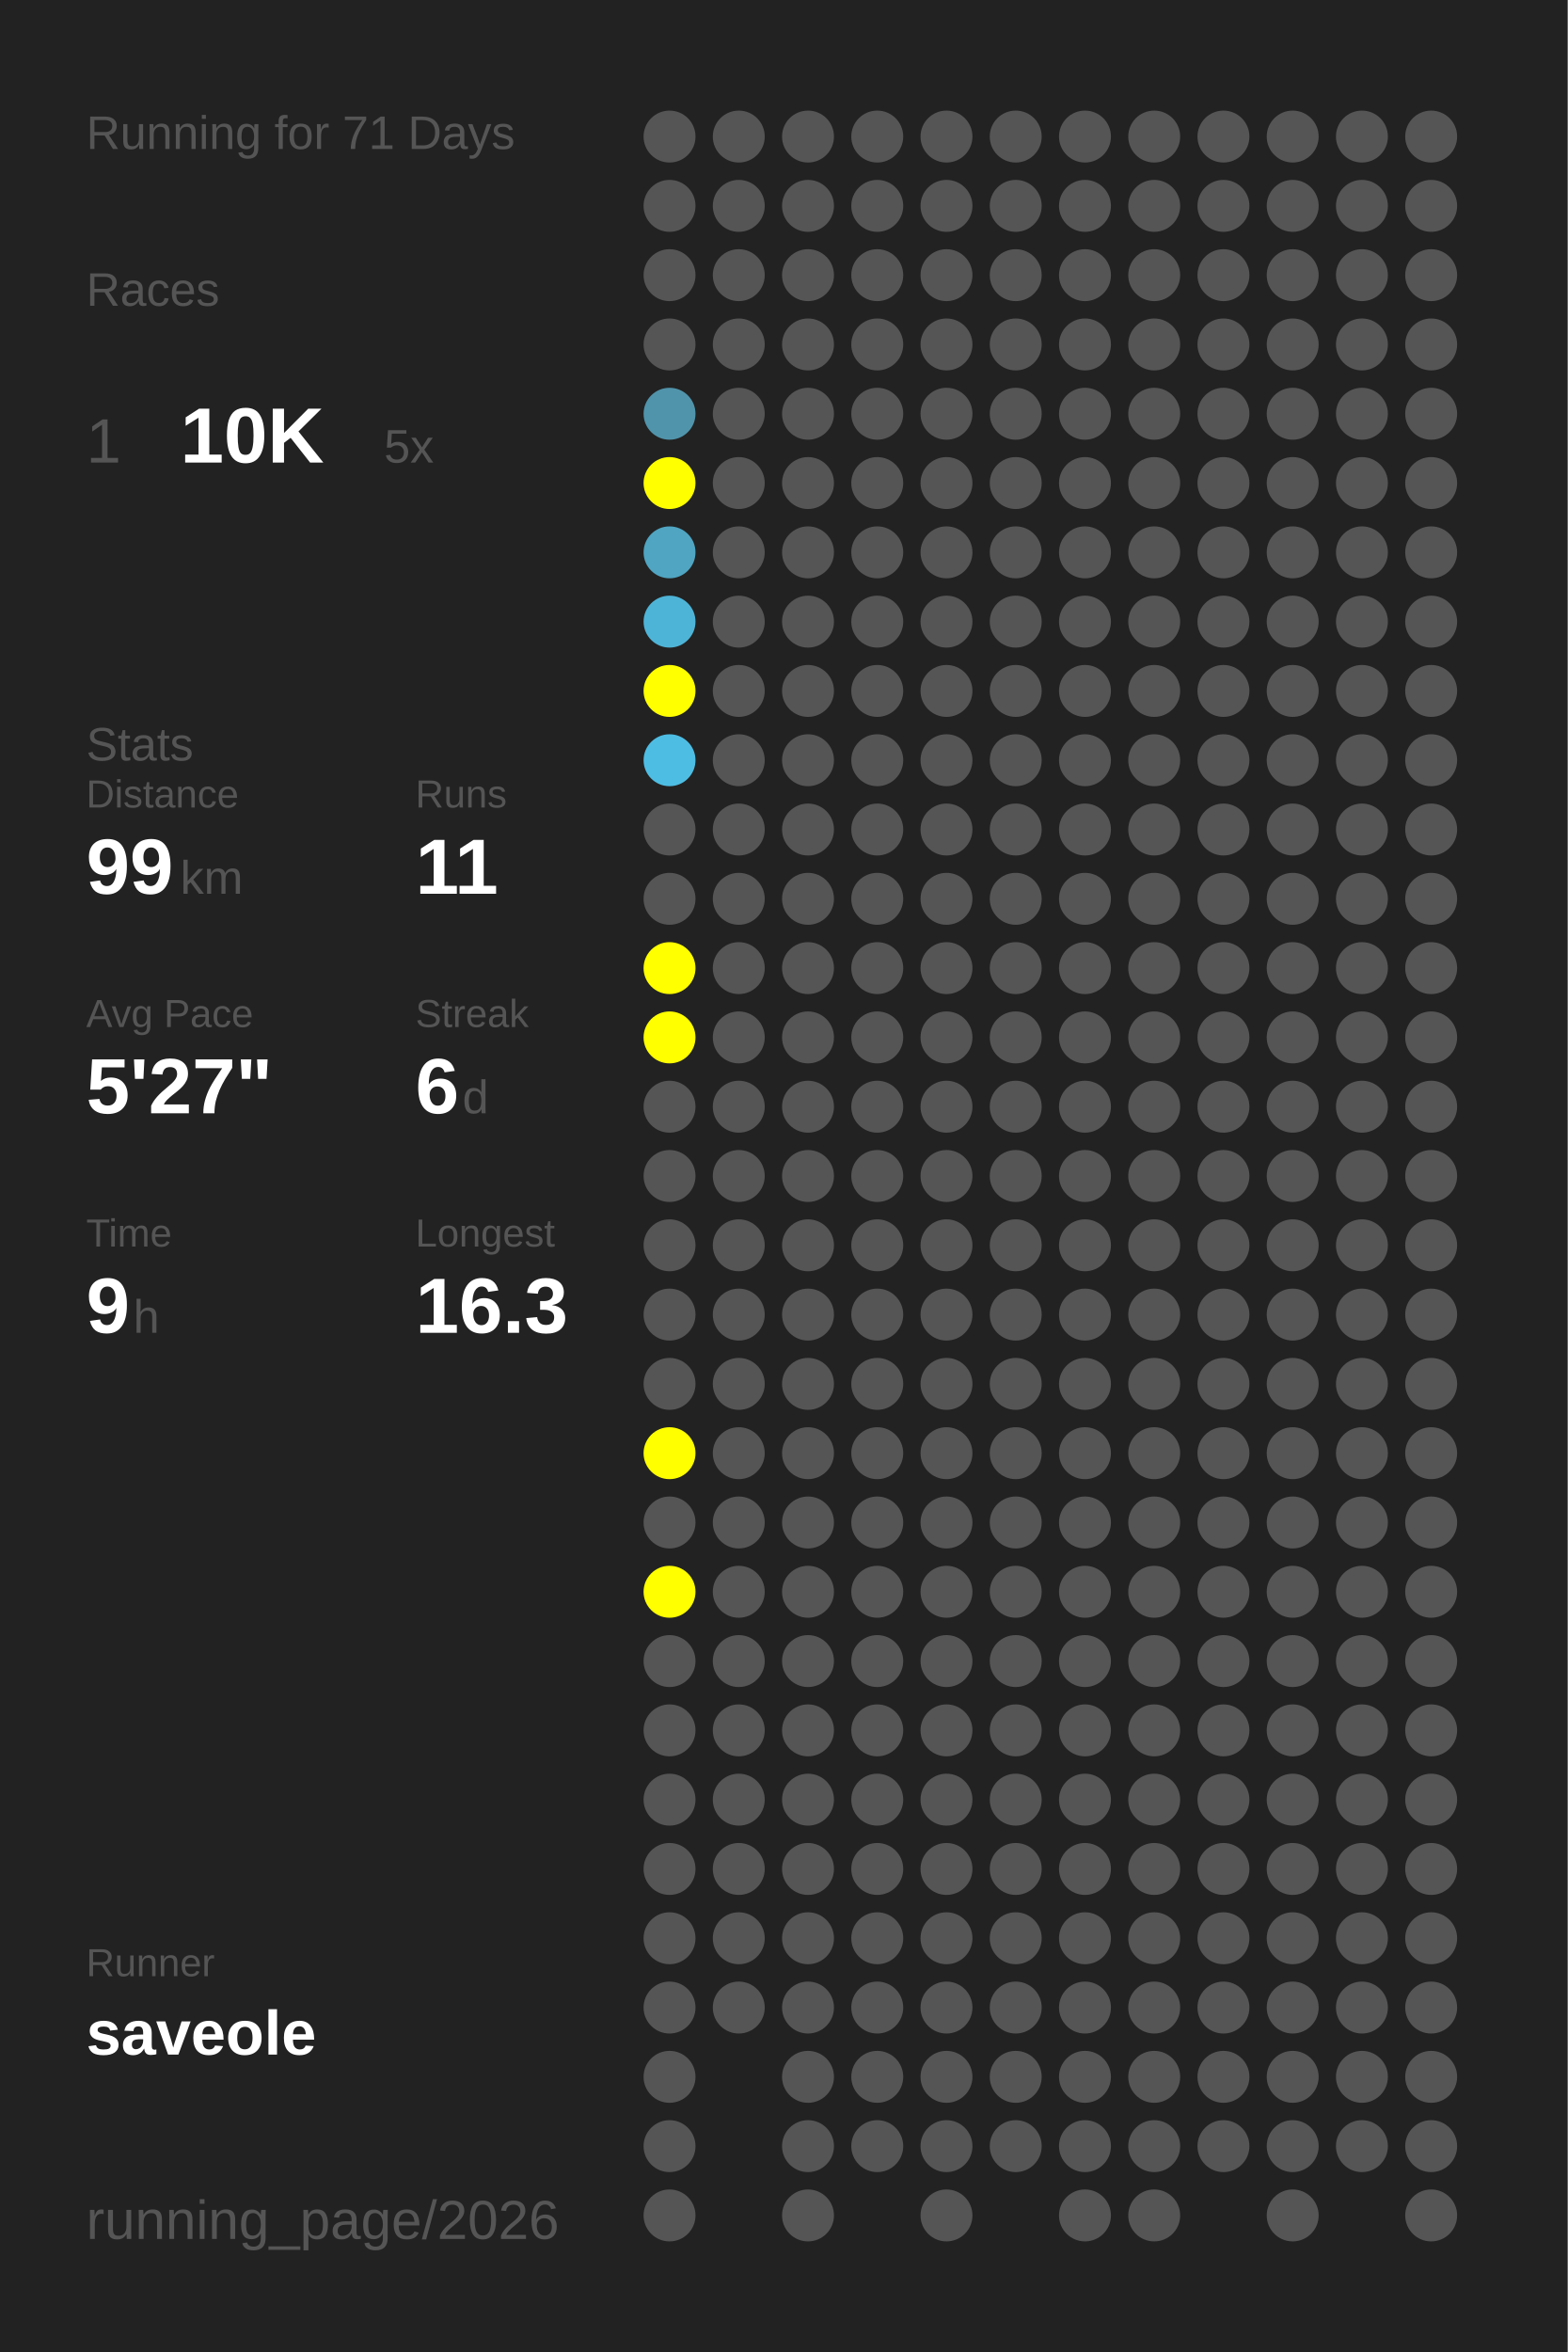
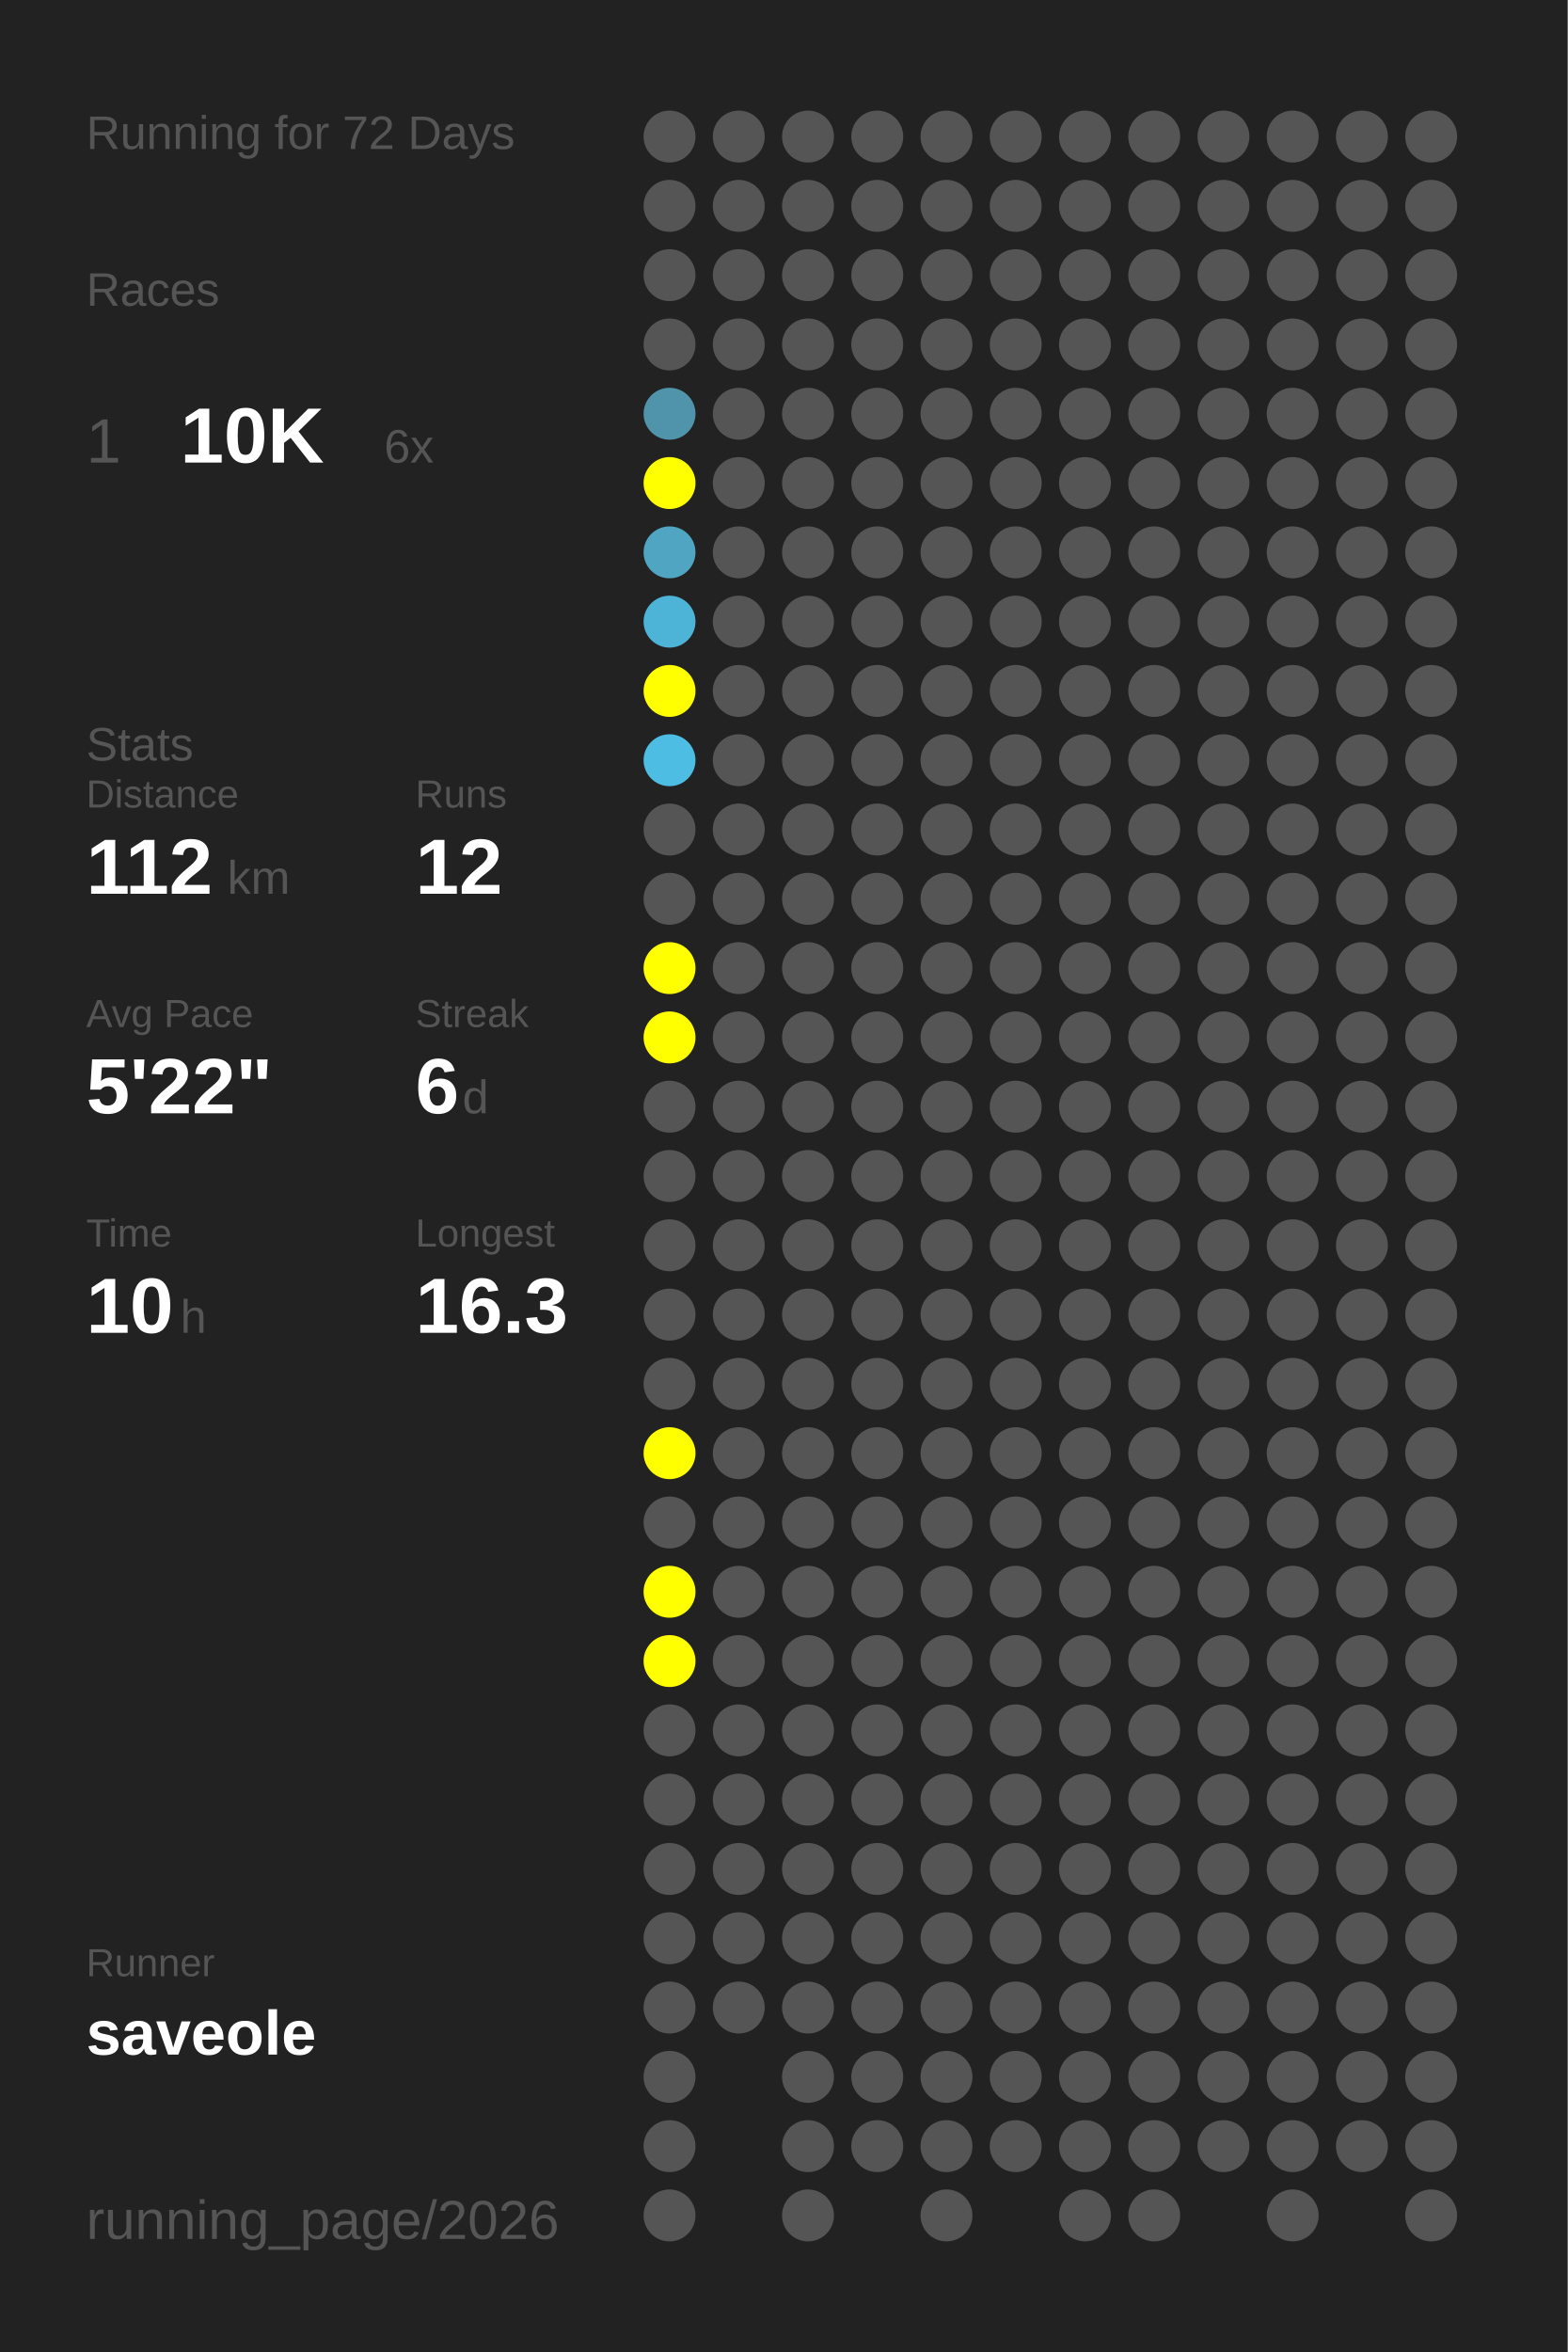
<svg xmlns="http://www.w3.org/2000/svg" baseProfile="full" height="300mm" version="1.1" viewBox="0,0,200,300" width="200mm">
  <defs />
  <rect fill="#222222" height="300" width="200" x="0" y="0" />
-   <text fill="#555555" style="font-size:6px; font-family:Arial;" x="11" y="19">Running for 71 Days</text>
+   <text fill="#555555" style="font-size:6px; font-family:Arial;" x="11" y="19">Running for 72 Days</text>
  <text fill="#555555" style="font-size:6px; font-family:Arial;" x="11" y="39">Races</text>
  <text fill="#555555" style="font-size:8px; font-family:Arial;" x="11" y="59">1</text>
  <text fill="#FFFFFF" style="font-size:10px; font-family:Arial; font-weight:bold;" x="23" y="59">10K</text>
-   <text fill="#555555" style="font-size:6px; font-family:Arial;" x="49" y="59">5x</text>
+   <text fill="#555555" style="font-size:6px; font-family:Arial;" x="49" y="59">6x</text>
  <text fill="#555555" style="font-size:6px; font-family:Arial;" x="11" y="97">Stats</text>
  <text fill="#555555" style="font-size:5px; font-family:Arial;" x="11" y="103">Distance</text>
-   <text fill="#FFFFFF" style="font-size:10px; font-family:Arial; font-weight:bold;" x="11" y="114">99</text>
-   <text fill="#555555" style="font-size:6px; font-family:Arial;" x="23" y="114">km</text>
+   <text fill="#FFFFFF" style="font-size:10px; font-family:Arial; font-weight:bold;" x="11" y="114">112</text>
+   <text fill="#555555" style="font-size:6px; font-family:Arial;" x="29" y="114">km</text>
  <text fill="#555555" style="font-size:5px; font-family:Arial;" x="53" y="103">Runs</text>
-   <text fill="#FFFFFF" style="font-size:10px; font-family:Arial; font-weight:bold;" x="53" y="114">11</text>
+   <text fill="#FFFFFF" style="font-size:10px; font-family:Arial; font-weight:bold;" x="53" y="114">12</text>
  <text fill="#555555" style="font-size:5px; font-family:Arial;" x="11" y="131">Avg Pace</text>
-   <text fill="#FFFFFF" style="font-size:10px; font-family:Arial; font-weight:bold;" x="11" y="142">5'27"</text>
+   <text fill="#FFFFFF" style="font-size:10px; font-family:Arial; font-weight:bold;" x="11" y="142">5'22"</text>
  <text fill="#555555" style="font-size:5px; font-family:Arial;" x="53" y="131">Streak</text>
  <text fill="#FFFFFF" style="font-size:10px; font-family:Arial; font-weight:bold;" x="53" y="142">6</text>
  <text fill="#555555" style="font-size:6px; font-family:Arial;" x="59" y="142">d</text>
  <text fill="#555555" style="font-size:5px; font-family:Arial;" x="11" y="159">Time</text>
-   <text fill="#FFFFFF" style="font-size:10px; font-family:Arial; font-weight:bold;" x="11" y="170">9</text>
-   <text fill="#555555" style="font-size:6px; font-family:Arial;" x="17" y="170">h</text>
+   <text fill="#FFFFFF" style="font-size:10px; font-family:Arial; font-weight:bold;" x="11" y="170">10</text>
+   <text fill="#555555" style="font-size:6px; font-family:Arial;" x="23" y="170">h</text>
  <text fill="#555555" style="font-size:5px; font-family:Arial;" x="53" y="159">Longest</text>
  <text fill="#FFFFFF" style="font-size:10px; font-family:Arial; font-weight:bold;" x="53" y="170">16.3</text>
  <text fill="#555555" style="font-size:5px; font-family:Arial;" x="11" y="252.065">Runner</text>
  <text fill="#FFFFFF" style="font-size:8px; font-family:Arial; font-weight:bold;" x="11" y="262.065">saveole</text>
  <text fill="#555555" style="font-size:7px; font-family:Arial;" x="11" y="285.581">running_page/2026</text>
  <circle cx="85.417" cy="17.419" fill="#555555" r="3.312" />
  <circle cx="85.417" cy="26.258" fill="#555555" r="3.312" />
  <circle cx="85.417" cy="35.097" fill="#555555" r="3.312" />
  <circle cx="85.417" cy="43.935" fill="#555555" r="3.312" />
  <circle cx="85.417" cy="52.774" fill="#5094ab" r="3.312" />
  <circle cx="85.417" cy="61.613" fill="#FFFF00" r="3.312" />
  <circle cx="85.417" cy="70.452" fill="#4fa5c2" r="3.312" />
  <circle cx="85.417" cy="79.29" fill="#4eb4d7" r="3.312" />
  <circle cx="85.417" cy="88.129" fill="#FFFF00" r="3.312" />
  <circle cx="85.417" cy="96.968" fill="#4ebde3" r="3.312" />
  <circle cx="85.417" cy="105.806" fill="#555555" r="3.312" />
  <circle cx="85.417" cy="114.645" fill="#555555" r="3.312" />
  <circle cx="85.417" cy="123.484" fill="#FFFF00" r="3.312" />
  <circle cx="85.417" cy="132.323" fill="#FFFF00" r="3.312" />
  <circle cx="85.417" cy="141.161" fill="#555555" r="3.312" />
  <circle cx="85.417" cy="150" fill="#555555" r="3.312" />
  <circle cx="85.417" cy="158.839" fill="#555555" r="3.312" />
  <circle cx="85.417" cy="167.677" fill="#555555" r="3.312" />
  <circle cx="85.417" cy="176.516" fill="#555555" r="3.312" />
  <circle cx="85.417" cy="185.355" fill="#FFFF00" r="3.312" />
  <circle cx="85.417" cy="194.194" fill="#555555" r="3.312" />
  <circle cx="85.417" cy="203.032" fill="#FFFF00" r="3.312" />
-   <circle cx="85.417" cy="211.871" fill="#555555" r="3.312" />
+   <circle cx="85.417" cy="211.871" fill="#FFFF00" r="3.312" />
  <circle cx="85.417" cy="220.71" fill="#555555" r="3.312" />
  <circle cx="85.417" cy="229.548" fill="#555555" r="3.312" />
  <circle cx="85.417" cy="238.387" fill="#555555" r="3.312" />
  <circle cx="85.417" cy="247.226" fill="#555555" r="3.312" />
  <circle cx="85.417" cy="256.065" fill="#555555" r="3.312" />
  <circle cx="85.417" cy="264.903" fill="#555555" r="3.312" />
  <circle cx="85.417" cy="273.742" fill="#555555" r="3.312" />
  <circle cx="85.417" cy="282.581" fill="#555555" r="3.312" />
  <circle cx="94.25" cy="17.419" fill="#555555" r="3.312" />
  <circle cx="94.25" cy="26.258" fill="#555555" r="3.312" />
  <circle cx="94.25" cy="35.097" fill="#555555" r="3.312" />
  <circle cx="94.25" cy="43.935" fill="#555555" r="3.312" />
  <circle cx="94.25" cy="52.774" fill="#555555" r="3.312" />
  <circle cx="94.25" cy="61.613" fill="#555555" r="3.312" />
  <circle cx="94.25" cy="70.452" fill="#555555" r="3.312" />
  <circle cx="94.25" cy="79.29" fill="#555555" r="3.312" />
  <circle cx="94.25" cy="88.129" fill="#555555" r="3.312" />
  <circle cx="94.25" cy="96.968" fill="#555555" r="3.312" />
  <circle cx="94.25" cy="105.806" fill="#555555" r="3.312" />
  <circle cx="94.25" cy="114.645" fill="#555555" r="3.312" />
  <circle cx="94.25" cy="123.484" fill="#555555" r="3.312" />
  <circle cx="94.25" cy="132.323" fill="#555555" r="3.312" />
  <circle cx="94.25" cy="141.161" fill="#555555" r="3.312" />
  <circle cx="94.25" cy="150" fill="#555555" r="3.312" />
  <circle cx="94.25" cy="158.839" fill="#555555" r="3.312" />
  <circle cx="94.25" cy="167.677" fill="#555555" r="3.312" />
  <circle cx="94.25" cy="176.516" fill="#555555" r="3.312" />
  <circle cx="94.25" cy="185.355" fill="#555555" r="3.312" />
  <circle cx="94.25" cy="194.194" fill="#555555" r="3.312" />
  <circle cx="94.25" cy="203.032" fill="#555555" r="3.312" />
  <circle cx="94.25" cy="211.871" fill="#555555" r="3.312" />
  <circle cx="94.25" cy="220.71" fill="#555555" r="3.312" />
  <circle cx="94.25" cy="229.548" fill="#555555" r="3.312" />
  <circle cx="94.25" cy="238.387" fill="#555555" r="3.312" />
  <circle cx="94.25" cy="247.226" fill="#555555" r="3.312" />
  <circle cx="94.25" cy="256.065" fill="#555555" r="3.312" />
  <circle cx="103.083" cy="17.419" fill="#555555" r="3.312" />
  <circle cx="103.083" cy="26.258" fill="#555555" r="3.312" />
  <circle cx="103.083" cy="35.097" fill="#555555" r="3.312" />
  <circle cx="103.083" cy="43.935" fill="#555555" r="3.312" />
  <circle cx="103.083" cy="52.774" fill="#555555" r="3.312" />
  <circle cx="103.083" cy="61.613" fill="#555555" r="3.312" />
  <circle cx="103.083" cy="70.452" fill="#555555" r="3.312" />
  <circle cx="103.083" cy="79.29" fill="#555555" r="3.312" />
  <circle cx="103.083" cy="88.129" fill="#555555" r="3.312" />
  <circle cx="103.083" cy="96.968" fill="#555555" r="3.312" />
  <circle cx="103.083" cy="105.806" fill="#555555" r="3.312" />
  <circle cx="103.083" cy="114.645" fill="#555555" r="3.312" />
  <circle cx="103.083" cy="123.484" fill="#555555" r="3.312" />
  <circle cx="103.083" cy="132.323" fill="#555555" r="3.312" />
  <circle cx="103.083" cy="141.161" fill="#555555" r="3.312" />
  <circle cx="103.083" cy="150" fill="#555555" r="3.312" />
  <circle cx="103.083" cy="158.839" fill="#555555" r="3.312" />
  <circle cx="103.083" cy="167.677" fill="#555555" r="3.312" />
  <circle cx="103.083" cy="176.516" fill="#555555" r="3.312" />
  <circle cx="103.083" cy="185.355" fill="#555555" r="3.312" />
  <circle cx="103.083" cy="194.194" fill="#555555" r="3.312" />
  <circle cx="103.083" cy="203.032" fill="#555555" r="3.312" />
  <circle cx="103.083" cy="211.871" fill="#555555" r="3.312" />
  <circle cx="103.083" cy="220.71" fill="#555555" r="3.312" />
  <circle cx="103.083" cy="229.548" fill="#555555" r="3.312" />
  <circle cx="103.083" cy="238.387" fill="#555555" r="3.312" />
  <circle cx="103.083" cy="247.226" fill="#555555" r="3.312" />
  <circle cx="103.083" cy="256.065" fill="#555555" r="3.312" />
  <circle cx="103.083" cy="264.903" fill="#555555" r="3.312" />
  <circle cx="103.083" cy="273.742" fill="#555555" r="3.312" />
  <circle cx="103.083" cy="282.581" fill="#555555" r="3.312" />
  <circle cx="111.917" cy="17.419" fill="#555555" r="3.312" />
  <circle cx="111.917" cy="26.258" fill="#555555" r="3.312" />
  <circle cx="111.917" cy="35.097" fill="#555555" r="3.312" />
  <circle cx="111.917" cy="43.935" fill="#555555" r="3.312" />
  <circle cx="111.917" cy="52.774" fill="#555555" r="3.312" />
  <circle cx="111.917" cy="61.613" fill="#555555" r="3.312" />
  <circle cx="111.917" cy="70.452" fill="#555555" r="3.312" />
  <circle cx="111.917" cy="79.29" fill="#555555" r="3.312" />
  <circle cx="111.917" cy="88.129" fill="#555555" r="3.312" />
  <circle cx="111.917" cy="96.968" fill="#555555" r="3.312" />
  <circle cx="111.917" cy="105.806" fill="#555555" r="3.312" />
  <circle cx="111.917" cy="114.645" fill="#555555" r="3.312" />
  <circle cx="111.917" cy="123.484" fill="#555555" r="3.312" />
  <circle cx="111.917" cy="132.323" fill="#555555" r="3.312" />
  <circle cx="111.917" cy="141.161" fill="#555555" r="3.312" />
  <circle cx="111.917" cy="150" fill="#555555" r="3.312" />
  <circle cx="111.917" cy="158.839" fill="#555555" r="3.312" />
  <circle cx="111.917" cy="167.677" fill="#555555" r="3.312" />
  <circle cx="111.917" cy="176.516" fill="#555555" r="3.312" />
  <circle cx="111.917" cy="185.355" fill="#555555" r="3.312" />
  <circle cx="111.917" cy="194.194" fill="#555555" r="3.312" />
  <circle cx="111.917" cy="203.032" fill="#555555" r="3.312" />
  <circle cx="111.917" cy="211.871" fill="#555555" r="3.312" />
  <circle cx="111.917" cy="220.71" fill="#555555" r="3.312" />
  <circle cx="111.917" cy="229.548" fill="#555555" r="3.312" />
  <circle cx="111.917" cy="238.387" fill="#555555" r="3.312" />
  <circle cx="111.917" cy="247.226" fill="#555555" r="3.312" />
  <circle cx="111.917" cy="256.065" fill="#555555" r="3.312" />
  <circle cx="111.917" cy="264.903" fill="#555555" r="3.312" />
  <circle cx="111.917" cy="273.742" fill="#555555" r="3.312" />
  <circle cx="120.75" cy="17.419" fill="#555555" r="3.312" />
  <circle cx="120.75" cy="26.258" fill="#555555" r="3.312" />
  <circle cx="120.75" cy="35.097" fill="#555555" r="3.312" />
  <circle cx="120.75" cy="43.935" fill="#555555" r="3.312" />
  <circle cx="120.75" cy="52.774" fill="#555555" r="3.312" />
  <circle cx="120.75" cy="61.613" fill="#555555" r="3.312" />
  <circle cx="120.75" cy="70.452" fill="#555555" r="3.312" />
  <circle cx="120.75" cy="79.29" fill="#555555" r="3.312" />
  <circle cx="120.75" cy="88.129" fill="#555555" r="3.312" />
  <circle cx="120.75" cy="96.968" fill="#555555" r="3.312" />
  <circle cx="120.75" cy="105.806" fill="#555555" r="3.312" />
  <circle cx="120.75" cy="114.645" fill="#555555" r="3.312" />
  <circle cx="120.75" cy="123.484" fill="#555555" r="3.312" />
  <circle cx="120.75" cy="132.323" fill="#555555" r="3.312" />
  <circle cx="120.75" cy="141.161" fill="#555555" r="3.312" />
  <circle cx="120.75" cy="150" fill="#555555" r="3.312" />
  <circle cx="120.75" cy="158.839" fill="#555555" r="3.312" />
  <circle cx="120.75" cy="167.677" fill="#555555" r="3.312" />
  <circle cx="120.75" cy="176.516" fill="#555555" r="3.312" />
  <circle cx="120.75" cy="185.355" fill="#555555" r="3.312" />
  <circle cx="120.75" cy="194.194" fill="#555555" r="3.312" />
  <circle cx="120.75" cy="203.032" fill="#555555" r="3.312" />
  <circle cx="120.75" cy="211.871" fill="#555555" r="3.312" />
  <circle cx="120.75" cy="220.71" fill="#555555" r="3.312" />
  <circle cx="120.75" cy="229.548" fill="#555555" r="3.312" />
  <circle cx="120.75" cy="238.387" fill="#555555" r="3.312" />
  <circle cx="120.75" cy="247.226" fill="#555555" r="3.312" />
  <circle cx="120.75" cy="256.065" fill="#555555" r="3.312" />
  <circle cx="120.75" cy="264.903" fill="#555555" r="3.312" />
  <circle cx="120.75" cy="273.742" fill="#555555" r="3.312" />
  <circle cx="120.75" cy="282.581" fill="#555555" r="3.312" />
  <circle cx="129.583" cy="17.419" fill="#555555" r="3.312" />
  <circle cx="129.583" cy="26.258" fill="#555555" r="3.312" />
  <circle cx="129.583" cy="35.097" fill="#555555" r="3.312" />
  <circle cx="129.583" cy="43.935" fill="#555555" r="3.312" />
  <circle cx="129.583" cy="52.774" fill="#555555" r="3.312" />
  <circle cx="129.583" cy="61.613" fill="#555555" r="3.312" />
  <circle cx="129.583" cy="70.452" fill="#555555" r="3.312" />
  <circle cx="129.583" cy="79.29" fill="#555555" r="3.312" />
  <circle cx="129.583" cy="88.129" fill="#555555" r="3.312" />
  <circle cx="129.583" cy="96.968" fill="#555555" r="3.312" />
  <circle cx="129.583" cy="105.806" fill="#555555" r="3.312" />
  <circle cx="129.583" cy="114.645" fill="#555555" r="3.312" />
  <circle cx="129.583" cy="123.484" fill="#555555" r="3.312" />
  <circle cx="129.583" cy="132.323" fill="#555555" r="3.312" />
  <circle cx="129.583" cy="141.161" fill="#555555" r="3.312" />
  <circle cx="129.583" cy="150" fill="#555555" r="3.312" />
  <circle cx="129.583" cy="158.839" fill="#555555" r="3.312" />
  <circle cx="129.583" cy="167.677" fill="#555555" r="3.312" />
  <circle cx="129.583" cy="176.516" fill="#555555" r="3.312" />
  <circle cx="129.583" cy="185.355" fill="#555555" r="3.312" />
  <circle cx="129.583" cy="194.194" fill="#555555" r="3.312" />
  <circle cx="129.583" cy="203.032" fill="#555555" r="3.312" />
  <circle cx="129.583" cy="211.871" fill="#555555" r="3.312" />
  <circle cx="129.583" cy="220.71" fill="#555555" r="3.312" />
  <circle cx="129.583" cy="229.548" fill="#555555" r="3.312" />
  <circle cx="129.583" cy="238.387" fill="#555555" r="3.312" />
  <circle cx="129.583" cy="247.226" fill="#555555" r="3.312" />
  <circle cx="129.583" cy="256.065" fill="#555555" r="3.312" />
  <circle cx="129.583" cy="264.903" fill="#555555" r="3.312" />
  <circle cx="129.583" cy="273.742" fill="#555555" r="3.312" />
  <circle cx="138.417" cy="17.419" fill="#555555" r="3.312" />
  <circle cx="138.417" cy="26.258" fill="#555555" r="3.312" />
  <circle cx="138.417" cy="35.097" fill="#555555" r="3.312" />
  <circle cx="138.417" cy="43.935" fill="#555555" r="3.312" />
  <circle cx="138.417" cy="52.774" fill="#555555" r="3.312" />
  <circle cx="138.417" cy="61.613" fill="#555555" r="3.312" />
  <circle cx="138.417" cy="70.452" fill="#555555" r="3.312" />
  <circle cx="138.417" cy="79.29" fill="#555555" r="3.312" />
  <circle cx="138.417" cy="88.129" fill="#555555" r="3.312" />
  <circle cx="138.417" cy="96.968" fill="#555555" r="3.312" />
  <circle cx="138.417" cy="105.806" fill="#555555" r="3.312" />
  <circle cx="138.417" cy="114.645" fill="#555555" r="3.312" />
  <circle cx="138.417" cy="123.484" fill="#555555" r="3.312" />
  <circle cx="138.417" cy="132.323" fill="#555555" r="3.312" />
  <circle cx="138.417" cy="141.161" fill="#555555" r="3.312" />
  <circle cx="138.417" cy="150" fill="#555555" r="3.312" />
  <circle cx="138.417" cy="158.839" fill="#555555" r="3.312" />
  <circle cx="138.417" cy="167.677" fill="#555555" r="3.312" />
  <circle cx="138.417" cy="176.516" fill="#555555" r="3.312" />
  <circle cx="138.417" cy="185.355" fill="#555555" r="3.312" />
  <circle cx="138.417" cy="194.194" fill="#555555" r="3.312" />
  <circle cx="138.417" cy="203.032" fill="#555555" r="3.312" />
  <circle cx="138.417" cy="211.871" fill="#555555" r="3.312" />
  <circle cx="138.417" cy="220.71" fill="#555555" r="3.312" />
  <circle cx="138.417" cy="229.548" fill="#555555" r="3.312" />
  <circle cx="138.417" cy="238.387" fill="#555555" r="3.312" />
  <circle cx="138.417" cy="247.226" fill="#555555" r="3.312" />
  <circle cx="138.417" cy="256.065" fill="#555555" r="3.312" />
  <circle cx="138.417" cy="264.903" fill="#555555" r="3.312" />
  <circle cx="138.417" cy="273.742" fill="#555555" r="3.312" />
  <circle cx="138.417" cy="282.581" fill="#555555" r="3.312" />
  <circle cx="147.25" cy="17.419" fill="#555555" r="3.312" />
  <circle cx="147.25" cy="26.258" fill="#555555" r="3.312" />
  <circle cx="147.25" cy="35.097" fill="#555555" r="3.312" />
  <circle cx="147.25" cy="43.935" fill="#555555" r="3.312" />
  <circle cx="147.25" cy="52.774" fill="#555555" r="3.312" />
  <circle cx="147.25" cy="61.613" fill="#555555" r="3.312" />
  <circle cx="147.25" cy="70.452" fill="#555555" r="3.312" />
  <circle cx="147.25" cy="79.29" fill="#555555" r="3.312" />
  <circle cx="147.25" cy="88.129" fill="#555555" r="3.312" />
  <circle cx="147.25" cy="96.968" fill="#555555" r="3.312" />
  <circle cx="147.25" cy="105.806" fill="#555555" r="3.312" />
  <circle cx="147.25" cy="114.645" fill="#555555" r="3.312" />
  <circle cx="147.25" cy="123.484" fill="#555555" r="3.312" />
  <circle cx="147.25" cy="132.323" fill="#555555" r="3.312" />
  <circle cx="147.25" cy="141.161" fill="#555555" r="3.312" />
  <circle cx="147.25" cy="150" fill="#555555" r="3.312" />
  <circle cx="147.25" cy="158.839" fill="#555555" r="3.312" />
  <circle cx="147.25" cy="167.677" fill="#555555" r="3.312" />
  <circle cx="147.25" cy="176.516" fill="#555555" r="3.312" />
  <circle cx="147.25" cy="185.355" fill="#555555" r="3.312" />
  <circle cx="147.25" cy="194.194" fill="#555555" r="3.312" />
  <circle cx="147.25" cy="203.032" fill="#555555" r="3.312" />
  <circle cx="147.25" cy="211.871" fill="#555555" r="3.312" />
  <circle cx="147.25" cy="220.71" fill="#555555" r="3.312" />
  <circle cx="147.25" cy="229.548" fill="#555555" r="3.312" />
  <circle cx="147.25" cy="238.387" fill="#555555" r="3.312" />
  <circle cx="147.25" cy="247.226" fill="#555555" r="3.312" />
  <circle cx="147.25" cy="256.065" fill="#555555" r="3.312" />
  <circle cx="147.25" cy="264.903" fill="#555555" r="3.312" />
  <circle cx="147.25" cy="273.742" fill="#555555" r="3.312" />
  <circle cx="147.25" cy="282.581" fill="#555555" r="3.312" />
  <circle cx="156.083" cy="17.419" fill="#555555" r="3.312" />
  <circle cx="156.083" cy="26.258" fill="#555555" r="3.312" />
  <circle cx="156.083" cy="35.097" fill="#555555" r="3.312" />
  <circle cx="156.083" cy="43.935" fill="#555555" r="3.312" />
  <circle cx="156.083" cy="52.774" fill="#555555" r="3.312" />
  <circle cx="156.083" cy="61.613" fill="#555555" r="3.312" />
  <circle cx="156.083" cy="70.452" fill="#555555" r="3.312" />
  <circle cx="156.083" cy="79.29" fill="#555555" r="3.312" />
  <circle cx="156.083" cy="88.129" fill="#555555" r="3.312" />
  <circle cx="156.083" cy="96.968" fill="#555555" r="3.312" />
  <circle cx="156.083" cy="105.806" fill="#555555" r="3.312" />
  <circle cx="156.083" cy="114.645" fill="#555555" r="3.312" />
  <circle cx="156.083" cy="123.484" fill="#555555" r="3.312" />
  <circle cx="156.083" cy="132.323" fill="#555555" r="3.312" />
  <circle cx="156.083" cy="141.161" fill="#555555" r="3.312" />
  <circle cx="156.083" cy="150" fill="#555555" r="3.312" />
  <circle cx="156.083" cy="158.839" fill="#555555" r="3.312" />
  <circle cx="156.083" cy="167.677" fill="#555555" r="3.312" />
  <circle cx="156.083" cy="176.516" fill="#555555" r="3.312" />
  <circle cx="156.083" cy="185.355" fill="#555555" r="3.312" />
  <circle cx="156.083" cy="194.194" fill="#555555" r="3.312" />
  <circle cx="156.083" cy="203.032" fill="#555555" r="3.312" />
  <circle cx="156.083" cy="211.871" fill="#555555" r="3.312" />
  <circle cx="156.083" cy="220.71" fill="#555555" r="3.312" />
  <circle cx="156.083" cy="229.548" fill="#555555" r="3.312" />
  <circle cx="156.083" cy="238.387" fill="#555555" r="3.312" />
  <circle cx="156.083" cy="247.226" fill="#555555" r="3.312" />
  <circle cx="156.083" cy="256.065" fill="#555555" r="3.312" />
  <circle cx="156.083" cy="264.903" fill="#555555" r="3.312" />
  <circle cx="156.083" cy="273.742" fill="#555555" r="3.312" />
  <circle cx="164.917" cy="17.419" fill="#555555" r="3.312" />
  <circle cx="164.917" cy="26.258" fill="#555555" r="3.312" />
  <circle cx="164.917" cy="35.097" fill="#555555" r="3.312" />
  <circle cx="164.917" cy="43.935" fill="#555555" r="3.312" />
  <circle cx="164.917" cy="52.774" fill="#555555" r="3.312" />
  <circle cx="164.917" cy="61.613" fill="#555555" r="3.312" />
  <circle cx="164.917" cy="70.452" fill="#555555" r="3.312" />
  <circle cx="164.917" cy="79.29" fill="#555555" r="3.312" />
  <circle cx="164.917" cy="88.129" fill="#555555" r="3.312" />
  <circle cx="164.917" cy="96.968" fill="#555555" r="3.312" />
  <circle cx="164.917" cy="105.806" fill="#555555" r="3.312" />
  <circle cx="164.917" cy="114.645" fill="#555555" r="3.312" />
  <circle cx="164.917" cy="123.484" fill="#555555" r="3.312" />
  <circle cx="164.917" cy="132.323" fill="#555555" r="3.312" />
  <circle cx="164.917" cy="141.161" fill="#555555" r="3.312" />
  <circle cx="164.917" cy="150" fill="#555555" r="3.312" />
  <circle cx="164.917" cy="158.839" fill="#555555" r="3.312" />
  <circle cx="164.917" cy="167.677" fill="#555555" r="3.312" />
  <circle cx="164.917" cy="176.516" fill="#555555" r="3.312" />
  <circle cx="164.917" cy="185.355" fill="#555555" r="3.312" />
  <circle cx="164.917" cy="194.194" fill="#555555" r="3.312" />
  <circle cx="164.917" cy="203.032" fill="#555555" r="3.312" />
  <circle cx="164.917" cy="211.871" fill="#555555" r="3.312" />
  <circle cx="164.917" cy="220.71" fill="#555555" r="3.312" />
  <circle cx="164.917" cy="229.548" fill="#555555" r="3.312" />
  <circle cx="164.917" cy="238.387" fill="#555555" r="3.312" />
  <circle cx="164.917" cy="247.226" fill="#555555" r="3.312" />
  <circle cx="164.917" cy="256.065" fill="#555555" r="3.312" />
  <circle cx="164.917" cy="264.903" fill="#555555" r="3.312" />
  <circle cx="164.917" cy="273.742" fill="#555555" r="3.312" />
  <circle cx="164.917" cy="282.581" fill="#555555" r="3.312" />
  <circle cx="173.75" cy="17.419" fill="#555555" r="3.312" />
  <circle cx="173.75" cy="26.258" fill="#555555" r="3.312" />
  <circle cx="173.75" cy="35.097" fill="#555555" r="3.312" />
  <circle cx="173.75" cy="43.935" fill="#555555" r="3.312" />
  <circle cx="173.75" cy="52.774" fill="#555555" r="3.312" />
  <circle cx="173.75" cy="61.613" fill="#555555" r="3.312" />
  <circle cx="173.75" cy="70.452" fill="#555555" r="3.312" />
  <circle cx="173.75" cy="79.29" fill="#555555" r="3.312" />
  <circle cx="173.75" cy="88.129" fill="#555555" r="3.312" />
  <circle cx="173.75" cy="96.968" fill="#555555" r="3.312" />
  <circle cx="173.75" cy="105.806" fill="#555555" r="3.312" />
  <circle cx="173.75" cy="114.645" fill="#555555" r="3.312" />
  <circle cx="173.75" cy="123.484" fill="#555555" r="3.312" />
  <circle cx="173.75" cy="132.323" fill="#555555" r="3.312" />
  <circle cx="173.75" cy="141.161" fill="#555555" r="3.312" />
  <circle cx="173.75" cy="150" fill="#555555" r="3.312" />
  <circle cx="173.75" cy="158.839" fill="#555555" r="3.312" />
  <circle cx="173.75" cy="167.677" fill="#555555" r="3.312" />
  <circle cx="173.75" cy="176.516" fill="#555555" r="3.312" />
  <circle cx="173.75" cy="185.355" fill="#555555" r="3.312" />
  <circle cx="173.75" cy="194.194" fill="#555555" r="3.312" />
  <circle cx="173.75" cy="203.032" fill="#555555" r="3.312" />
  <circle cx="173.75" cy="211.871" fill="#555555" r="3.312" />
  <circle cx="173.75" cy="220.71" fill="#555555" r="3.312" />
  <circle cx="173.75" cy="229.548" fill="#555555" r="3.312" />
  <circle cx="173.75" cy="238.387" fill="#555555" r="3.312" />
  <circle cx="173.75" cy="247.226" fill="#555555" r="3.312" />
  <circle cx="173.75" cy="256.065" fill="#555555" r="3.312" />
  <circle cx="173.75" cy="264.903" fill="#555555" r="3.312" />
  <circle cx="173.75" cy="273.742" fill="#555555" r="3.312" />
  <circle cx="182.583" cy="17.419" fill="#555555" r="3.312" />
  <circle cx="182.583" cy="26.258" fill="#555555" r="3.312" />
  <circle cx="182.583" cy="35.097" fill="#555555" r="3.312" />
  <circle cx="182.583" cy="43.935" fill="#555555" r="3.312" />
  <circle cx="182.583" cy="52.774" fill="#555555" r="3.312" />
  <circle cx="182.583" cy="61.613" fill="#555555" r="3.312" />
  <circle cx="182.583" cy="70.452" fill="#555555" r="3.312" />
  <circle cx="182.583" cy="79.29" fill="#555555" r="3.312" />
  <circle cx="182.583" cy="88.129" fill="#555555" r="3.312" />
  <circle cx="182.583" cy="96.968" fill="#555555" r="3.312" />
  <circle cx="182.583" cy="105.806" fill="#555555" r="3.312" />
  <circle cx="182.583" cy="114.645" fill="#555555" r="3.312" />
  <circle cx="182.583" cy="123.484" fill="#555555" r="3.312" />
  <circle cx="182.583" cy="132.323" fill="#555555" r="3.312" />
  <circle cx="182.583" cy="141.161" fill="#555555" r="3.312" />
  <circle cx="182.583" cy="150" fill="#555555" r="3.312" />
  <circle cx="182.583" cy="158.839" fill="#555555" r="3.312" />
  <circle cx="182.583" cy="167.677" fill="#555555" r="3.312" />
  <circle cx="182.583" cy="176.516" fill="#555555" r="3.312" />
  <circle cx="182.583" cy="185.355" fill="#555555" r="3.312" />
  <circle cx="182.583" cy="194.194" fill="#555555" r="3.312" />
  <circle cx="182.583" cy="203.032" fill="#555555" r="3.312" />
  <circle cx="182.583" cy="211.871" fill="#555555" r="3.312" />
  <circle cx="182.583" cy="220.71" fill="#555555" r="3.312" />
  <circle cx="182.583" cy="229.548" fill="#555555" r="3.312" />
  <circle cx="182.583" cy="238.387" fill="#555555" r="3.312" />
  <circle cx="182.583" cy="247.226" fill="#555555" r="3.312" />
  <circle cx="182.583" cy="256.065" fill="#555555" r="3.312" />
  <circle cx="182.583" cy="264.903" fill="#555555" r="3.312" />
  <circle cx="182.583" cy="273.742" fill="#555555" r="3.312" />
  <circle cx="182.583" cy="282.581" fill="#555555" r="3.312" />
</svg>
